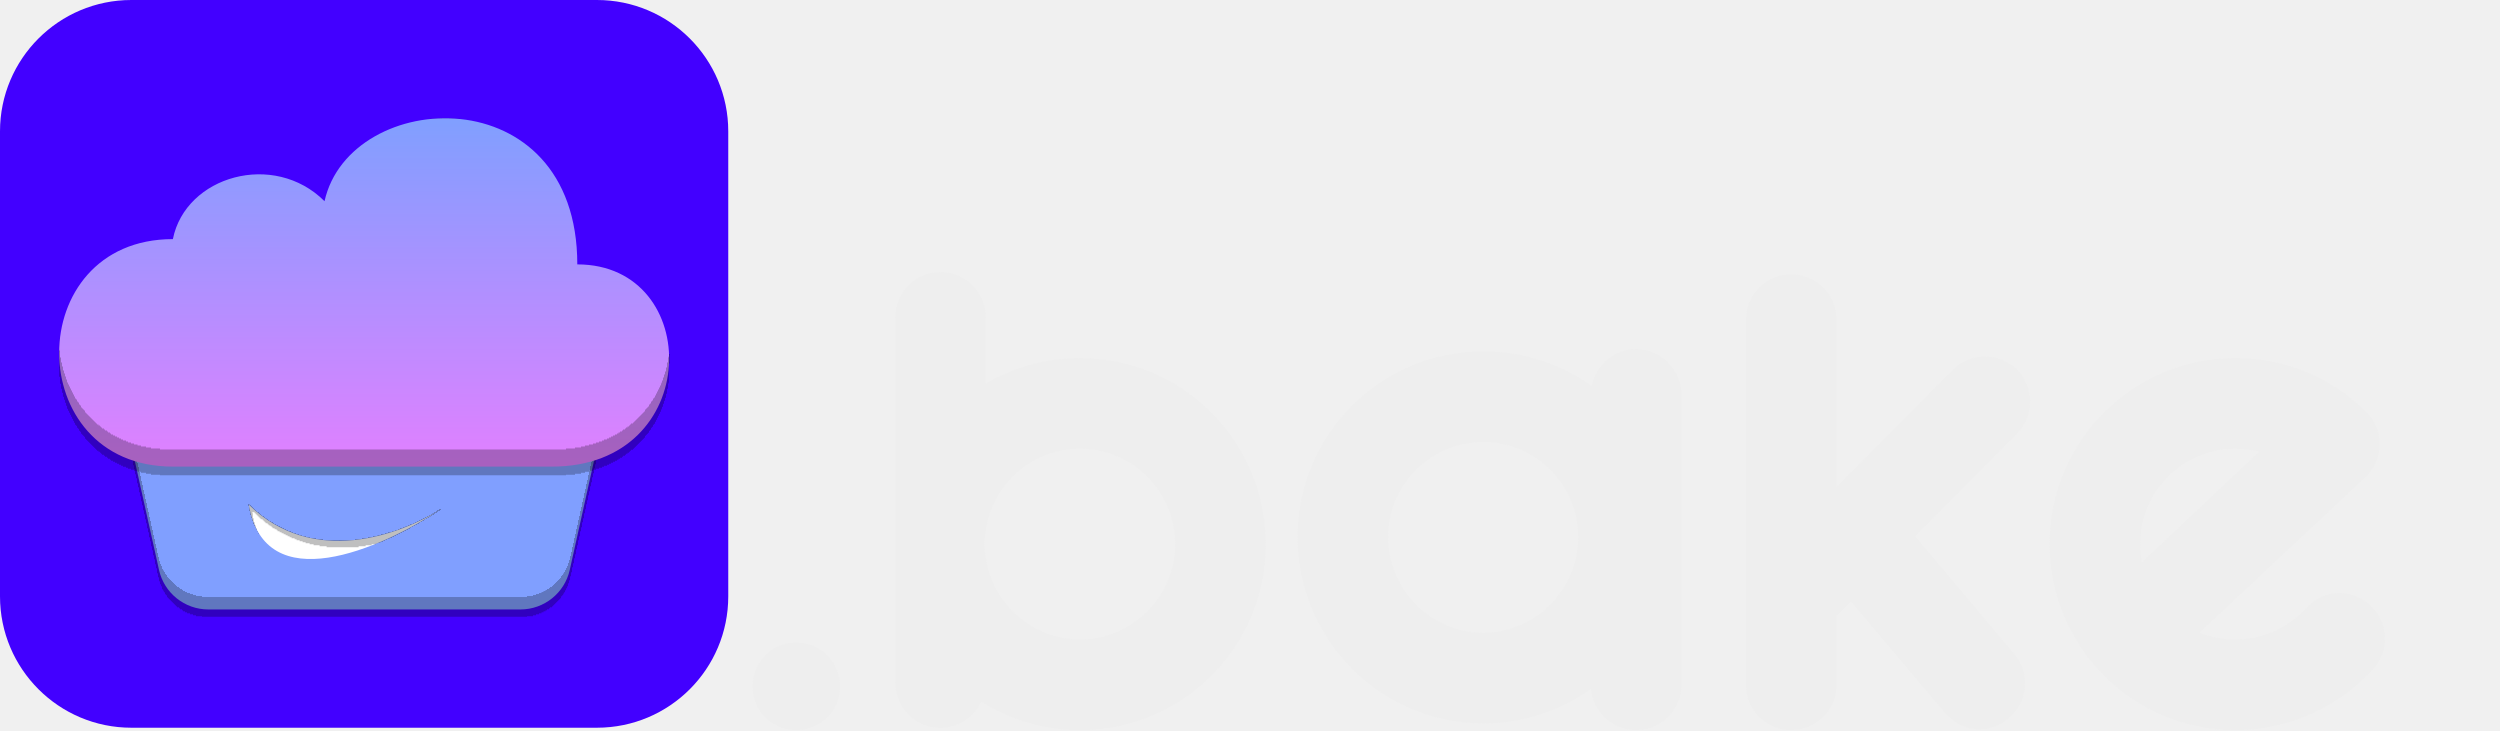
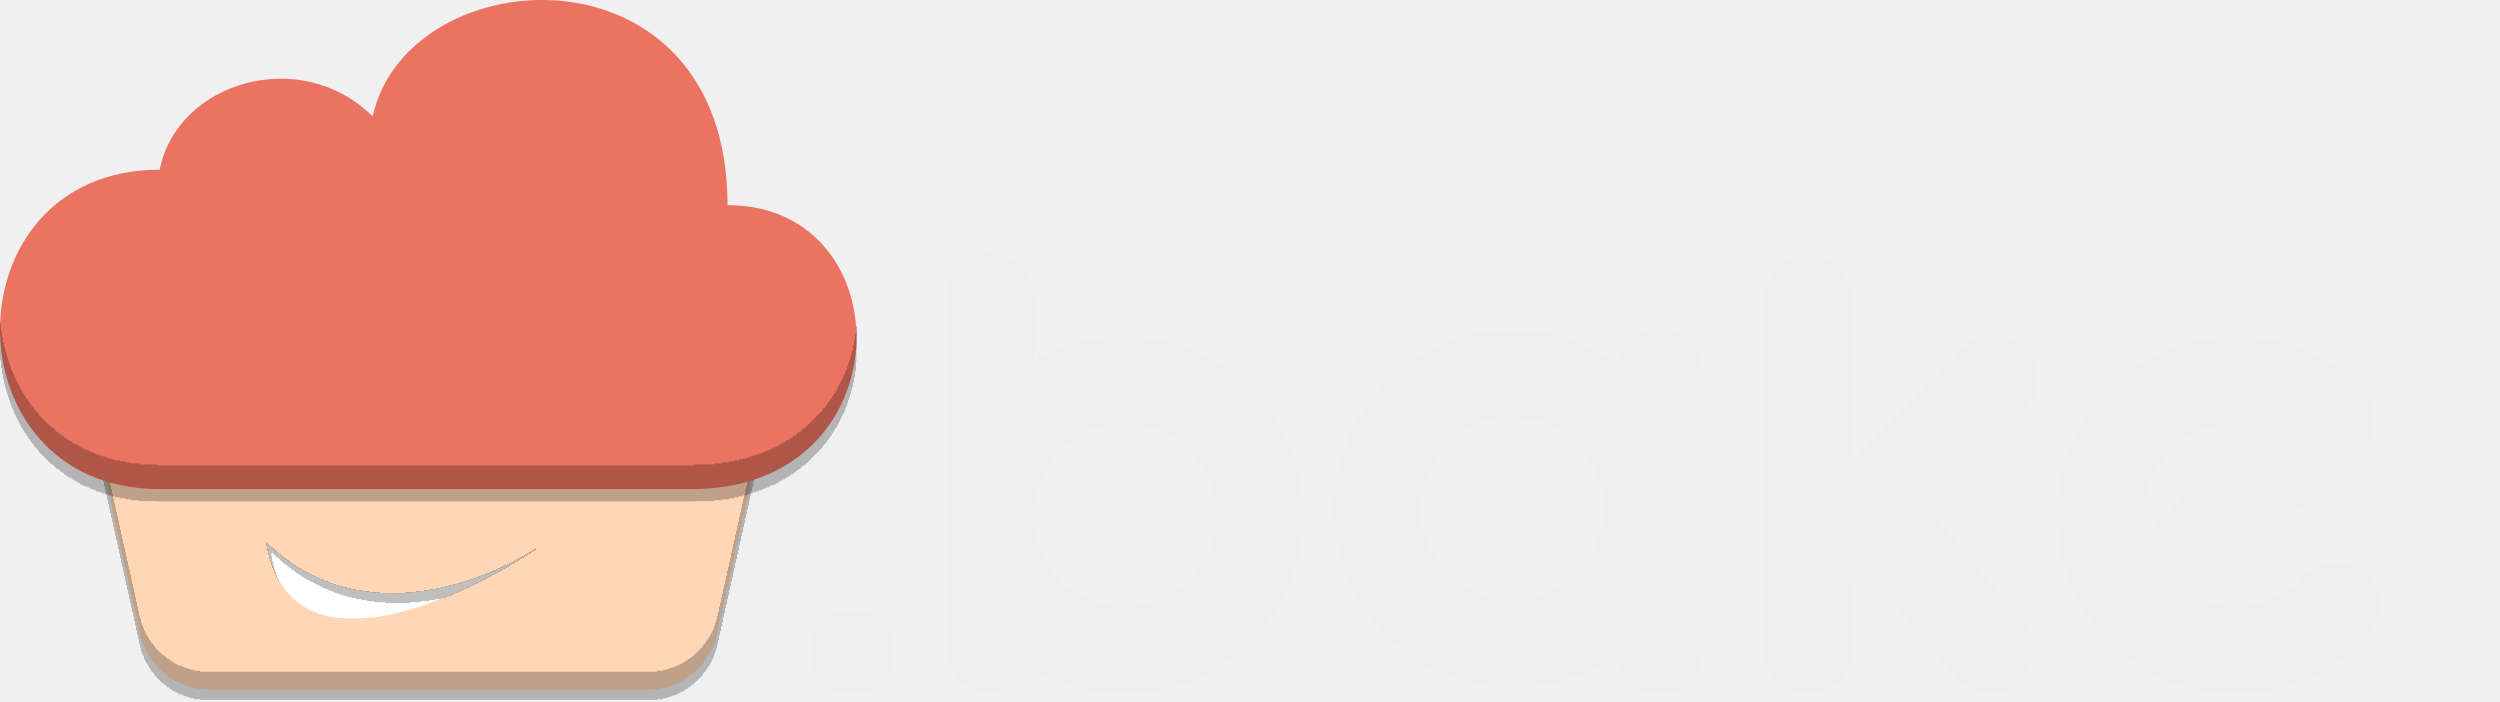
- <svg xmlns="http://www.w3.org/2000/svg" width="226" height="66" viewBox="0 0 226 66" fill="none">
-   <rect width="65.835" height="65.786" rx="11.878" fill="#4200FF" />
-   <g filter="url(#filter0_di_409_75)">
-     <path d="M14.373 51.517L11.326 37.807C10.692 34.953 12.863 32.246 15.787 32.246H50.093C53.016 32.246 55.188 34.953 54.554 37.807L51.507 51.517C51.042 53.608 49.188 55.095 47.046 55.095H18.834C16.692 55.095 14.837 53.608 14.373 51.517Z" fill="#809FFF" />
+ <svg xmlns="http://www.w3.org/2000/svg" width="203" height="57" viewBox="0 0 203 57" fill="none">
+   <path d="M69.142 56.364C71.07 56.364 72.589 54.844 72.589 52.975C72.589 51.047 71.07 49.527 69.142 49.527C67.272 49.527 65.753 51.047 65.753 52.975C65.753 54.844 67.272 56.364 69.142 56.364ZM91.329 27.325C88.641 27.325 86.129 28.026 83.967 29.311V24.169C83.967 22.183 82.389 20.605 80.403 20.605C78.475 20.605 76.897 22.183 76.897 24.169V52.624C76.897 54.611 78.475 56.188 80.403 56.188C81.805 56.188 83.032 55.37 83.616 54.143C85.837 55.545 88.466 56.364 91.329 56.364C99.334 56.364 105.819 49.878 105.819 41.873C105.819 33.81 99.334 27.325 91.329 27.325ZM91.329 49.294C87.59 49.294 84.493 46.489 83.967 42.925C83.909 42.574 83.85 42.224 83.85 41.873C83.85 41.464 83.909 41.114 83.967 40.763C84.493 37.141 87.59 34.394 91.329 34.394C95.419 34.394 98.749 37.725 98.749 41.873C98.749 45.905 95.419 49.294 91.329 49.294ZM134.716 26.623C133.022 26.623 131.62 27.85 131.269 29.486C128.873 27.792 125.952 26.799 122.797 26.799C114.792 26.799 108.307 33.284 108.307 41.289C108.307 49.294 114.792 55.838 122.797 55.838C125.952 55.838 128.815 54.844 131.211 53.15C131.386 54.961 132.905 56.364 134.716 56.364C136.703 56.364 138.28 54.786 138.28 52.799V30.188C138.28 28.259 136.703 26.623 134.716 26.623ZM122.797 48.768C118.707 48.768 115.376 45.379 115.376 41.289C115.376 37.199 118.707 33.869 122.797 33.869C126.887 33.869 130.217 37.199 130.217 41.289C130.217 45.379 126.887 48.768 122.797 48.768ZM156.519 41.231L164.465 33.226C165.867 31.824 165.809 29.603 164.465 28.201C163.063 26.857 160.784 26.857 159.44 28.259L150.384 37.374V24.345C150.384 22.358 148.806 20.781 146.82 20.781C144.891 20.781 143.314 22.358 143.314 24.345V52.858C143.314 54.786 144.891 56.364 146.82 56.364C148.806 56.364 150.384 54.786 150.384 52.858V47.424L151.494 46.314L158.856 55.02C159.557 55.838 160.55 56.305 161.544 56.305C162.362 56.305 163.18 56.013 163.822 55.429C165.341 54.202 165.517 51.923 164.29 50.462L156.519 41.231ZM192.028 46.606C190.567 45.262 188.347 45.379 187.061 46.84C185.601 48.417 183.614 49.294 181.511 49.294C180.517 49.294 179.582 49.118 178.706 48.768L191.677 36.615C192.378 35.972 192.787 35.037 192.787 34.044C192.787 33.109 192.437 32.174 191.736 31.531C188.989 28.785 185.367 27.325 181.511 27.325C173.506 27.325 167.02 33.81 167.02 41.815C167.02 49.878 173.506 56.364 181.511 56.364C185.601 56.364 189.515 54.611 192.261 51.631C193.605 50.17 193.488 47.891 192.028 46.606ZM174.09 41.815C174.09 37.725 177.421 34.394 181.511 34.394C182.153 34.394 182.796 34.511 183.38 34.628L174.207 43.276C174.149 42.808 174.09 42.341 174.09 41.815Z" fill="#EEEEEE" />
+   <g filter="url(#filter0_di_486_15)">
+     <path d="M11.384 51.487L7.542 34.197C6.742 30.598 9.481 27.184 13.168 27.184H56.432C60.119 27.184 62.858 30.598 62.058 34.197L58.216 51.487C57.63 54.124 55.291 56 52.59 56H17.011C14.309 56 11.97 54.124 11.384 51.487Z" fill="#FFD6B6" />
  </g>
-   <g filter="url(#filter1_di_409_75)">
-     <path d="M15.628 21.616C1.918 21.616 1.918 42.181 15.628 42.181L49.902 42.181C63.612 42.181 63.612 23.901 52.188 23.901C52.188 6.764 31.622 7.906 29.338 18.189C24.767 13.619 16.77 15.904 15.628 21.616Z" fill="url(#paint0_linear_409_75)" />
+   <g filter="url(#filter1_di_486_15)">
+     <path d="M12.967 13.779C-4.322 13.779 -4.322 39.713 12.967 39.713L56.192 39.713C73.482 39.713 73.482 16.66 59.075 16.66C59.075 -4.952 33.139 -3.511 30.258 9.456C24.494 3.693 14.408 6.575 12.967 13.779Z" fill="#EA7362" />
  </g>
-   <g filter="url(#filter2_i_409_75)">
-     <path d="M22.494 45.629C28.229 51.247 36.117 48.429 39.872 46.018C40.07 45.887 40.262 45.757 40.447 45.629C40.269 45.757 40.076 45.887 39.872 46.018C34.337 49.673 23.954 54.207 22.494 45.629Z" fill="white" />
+   <g filter="url(#filter2_i_486_15)">
+     <path d="M21.627 44.062C28.86 51.146 38.807 47.593 43.542 44.552C43.792 44.387 44.035 44.223 44.269 44.062C44.043 44.222 43.8 44.386 43.542 44.552C36.562 49.162 23.468 54.88 21.627 44.062Z" fill="white" />
  </g>
-   <path d="M71.954 66C74.186 66 75.945 64.241 75.945 62.076C75.945 59.843 74.186 58.084 71.954 58.084C69.789 58.084 68.03 59.843 68.03 62.076C68.03 64.241 69.789 66 71.954 66ZM97.644 32.376C94.532 32.376 91.623 33.188 89.12 34.676V28.723C89.12 26.422 87.293 24.596 84.993 24.596C82.76 24.596 80.934 26.422 80.934 28.723V61.67C80.934 63.97 82.76 65.797 84.993 65.797C86.617 65.797 88.037 64.85 88.714 63.429C91.285 65.053 94.329 66 97.644 66C106.913 66 114.422 58.49 114.422 49.222C114.422 39.886 106.913 32.376 97.644 32.376ZM97.644 57.814C93.314 57.814 89.729 54.566 89.12 50.44C89.052 50.034 88.984 49.628 88.984 49.222C88.984 48.748 89.052 48.342 89.12 47.936C89.729 43.742 93.314 40.562 97.644 40.562C102.38 40.562 106.236 44.418 106.236 49.222C106.236 53.89 102.38 57.814 97.644 57.814ZM147.882 31.564C145.92 31.564 144.296 32.985 143.89 34.879C141.117 32.917 137.734 31.767 134.081 31.767C124.812 31.767 117.302 39.277 117.302 48.545C117.302 57.814 124.812 65.391 134.081 65.391C137.734 65.391 141.049 64.241 143.823 62.279C144.026 64.376 145.785 66 147.882 66C150.182 66 152.009 64.173 152.009 61.873V35.691C152.009 33.458 150.182 31.564 147.882 31.564ZM134.081 57.205C129.345 57.205 125.488 53.281 125.488 48.545C125.488 43.809 129.345 39.953 134.081 39.953C138.816 39.953 142.673 43.809 142.673 48.545C142.673 53.281 138.816 57.205 134.081 57.205ZM173.127 48.478L182.328 39.209C183.952 37.585 183.884 35.014 182.328 33.391C180.704 31.835 178.066 31.835 176.51 33.458L166.023 44.013V28.926C166.023 26.625 164.197 24.799 161.896 24.799C159.664 24.799 157.837 26.625 157.837 28.926V61.941C157.837 64.173 159.664 66 161.896 66C164.197 66 166.023 64.173 166.023 61.941V55.649L167.309 54.364L175.833 64.444C176.645 65.391 177.795 65.932 178.945 65.932C179.892 65.932 180.839 65.594 181.584 64.918C183.343 63.497 183.546 60.858 182.125 59.167L173.127 48.478ZM214.243 54.702C212.551 53.146 209.98 53.281 208.492 54.972C206.801 56.799 204.5 57.814 202.065 57.814C200.915 57.814 199.832 57.611 198.817 57.205L213.837 43.133C214.649 42.389 215.122 41.306 215.122 40.156C215.122 39.074 214.716 37.991 213.904 37.247C210.725 34.067 206.53 32.376 202.065 32.376C192.796 32.376 185.287 39.886 185.287 49.154C185.287 58.49 192.796 66 202.065 66C206.801 66 211.333 63.97 214.513 60.52C216.069 58.829 215.934 56.19 214.243 54.702ZM193.473 49.154C193.473 44.418 197.329 40.562 202.065 40.562C202.809 40.562 203.553 40.697 204.23 40.833L193.608 50.846C193.54 50.304 193.473 49.763 193.473 49.154Z" fill="#EEEEEE" />
  <defs>
-     <filter id="filter0_di_409_75" x="11.215" y="32.246" width="43.449" height="23.51" filterUnits="userSpaceOnUse" color-interpolation-filters="sRGB">
+     <filter id="filter0_di_486_15" x="7.403" y="27.184" width="54.795" height="29.648" filterUnits="userSpaceOnUse" color-interpolation-filters="sRGB">
      <feFlood flood-opacity="0" result="BackgroundImageFix" />
      <feColorMatrix in="SourceAlpha" type="matrix" values="0 0 0 0 0 0 0 0 0 0 0 0 0 0 0 0 0 0 127 0" result="hardAlpha" />
-       <feOffset dy="0.66" />
+       <feOffset dy="0.832" />
      <feComposite in2="hardAlpha" operator="out" />
      <feColorMatrix type="matrix" values="0 0 0 0 0 0 0 0 0 0 0 0 0 0 0 0 0 0 0.25 0" />
-       <feBlend mode="normal" in2="BackgroundImageFix" result="effect1_dropShadow_409_75" />
-       <feBlend mode="normal" in="SourceGraphic" in2="effect1_dropShadow_409_75" result="shape" />
+       <feBlend mode="normal" in2="BackgroundImageFix" result="effect1_dropShadow_486_15" />
+       <feBlend mode="normal" in="SourceGraphic" in2="effect1_dropShadow_486_15" result="shape" />
      <feColorMatrix in="SourceAlpha" type="matrix" values="0 0 0 0 0 0 0 0 0 0 0 0 0 0 0 0 0 0 127 0" result="hardAlpha" />
-       <feOffset dy="-1.174" />
+       <feOffset dy="-1.481" />
      <feComposite in2="hardAlpha" operator="arithmetic" k2="-1" k3="1" />
      <feColorMatrix type="matrix" values="0 0 0 0 0 0 0 0 0 0 0 0 0 0 0 0 0 0 0.25 0" />
-       <feBlend mode="normal" in2="shape" result="effect2_innerShadow_409_75" />
+       <feBlend mode="normal" in2="shape" result="effect2_innerShadow_486_15" />
    </filter>
-     <filter id="filter1_di_409_75" x="5.345" y="10.69" width="55.145" height="32.282" filterUnits="userSpaceOnUse" color-interpolation-filters="sRGB">
+     <filter id="filter1_di_486_15" x="0" y="0" width="69.544" height="40.712" filterUnits="userSpaceOnUse" color-interpolation-filters="sRGB">
      <feFlood flood-opacity="0" result="BackgroundImageFix" />
      <feColorMatrix in="SourceAlpha" type="matrix" values="0 0 0 0 0 0 0 0 0 0 0 0 0 0 0 0 0 0 127 0" result="hardAlpha" />
-       <feOffset dy="0.792" />
+       <feOffset dy="0.999" />
      <feComposite in2="hardAlpha" operator="out" />
      <feColorMatrix type="matrix" values="0 0 0 0 0 0 0 0 0 0 0 0 0 0 0 0 0 0 0.25 0" />
-       <feBlend mode="normal" in2="BackgroundImageFix" result="effect1_dropShadow_409_75" />
-       <feBlend mode="normal" in="SourceGraphic" in2="effect1_dropShadow_409_75" result="shape" />
+       <feBlend mode="normal" in2="BackgroundImageFix" result="effect1_dropShadow_486_15" />
+       <feBlend mode="normal" in="SourceGraphic" in2="effect1_dropShadow_486_15" result="shape" />
      <feColorMatrix in="SourceAlpha" type="matrix" values="0 0 0 0 0 0 0 0 0 0 0 0 0 0 0 0 0 0 127 0" result="hardAlpha" />
-       <feOffset dy="-1.584" />
+       <feOffset dy="-1.997" />
      <feComposite in2="hardAlpha" operator="arithmetic" k2="-1" k3="1" />
      <feColorMatrix type="matrix" values="0 0 0 0 0 0 0 0 0 0 0 0 0 0 0 0 0 0 0.25 0" />
-       <feBlend mode="normal" in2="shape" result="effect2_innerShadow_409_75" />
+       <feBlend mode="normal" in2="shape" result="effect2_innerShadow_486_15" />
    </filter>
-     <filter id="filter2_i_409_75" x="22.494" y="45.629" width="17.953" height="4.906" filterUnits="userSpaceOnUse" color-interpolation-filters="sRGB">
+     <filter id="filter2_i_486_15" x="21.627" y="44.062" width="22.641" height="6.187" filterUnits="userSpaceOnUse" color-interpolation-filters="sRGB">
      <feFlood flood-opacity="0" result="BackgroundImageFix" />
      <feBlend mode="normal" in="SourceGraphic" in2="BackgroundImageFix" result="shape" />
      <feColorMatrix in="SourceAlpha" type="matrix" values="0 0 0 0 0 0 0 0 0 0 0 0 0 0 0 0 0 0 127 0" result="hardAlpha" />
-       <feOffset dx="0.326" dy="0.653" />
+       <feOffset dx="0.412" dy="0.823" />
      <feComposite in2="hardAlpha" operator="arithmetic" k2="-1" k3="1" />
      <feColorMatrix type="matrix" values="0 0 0 0 0 0 0 0 0 0 0 0 0 0 0 0 0 0 0.25 0" />
-       <feBlend mode="normal" in2="shape" result="effect1_innerShadow_409_75" />
+       <feBlend mode="normal" in2="shape" result="effect1_innerShadow_486_15" />
    </filter>
-     <linearGradient id="paint0_linear_409_75" x1="32.108" y1="10.69" x2="32.108" y2="42.181" gradientUnits="userSpaceOnUse">
-       <stop stop-color="#809FFF" />
-       <stop offset="1" stop-color="#E180FF" />
-     </linearGradient>
  </defs>
</svg>
